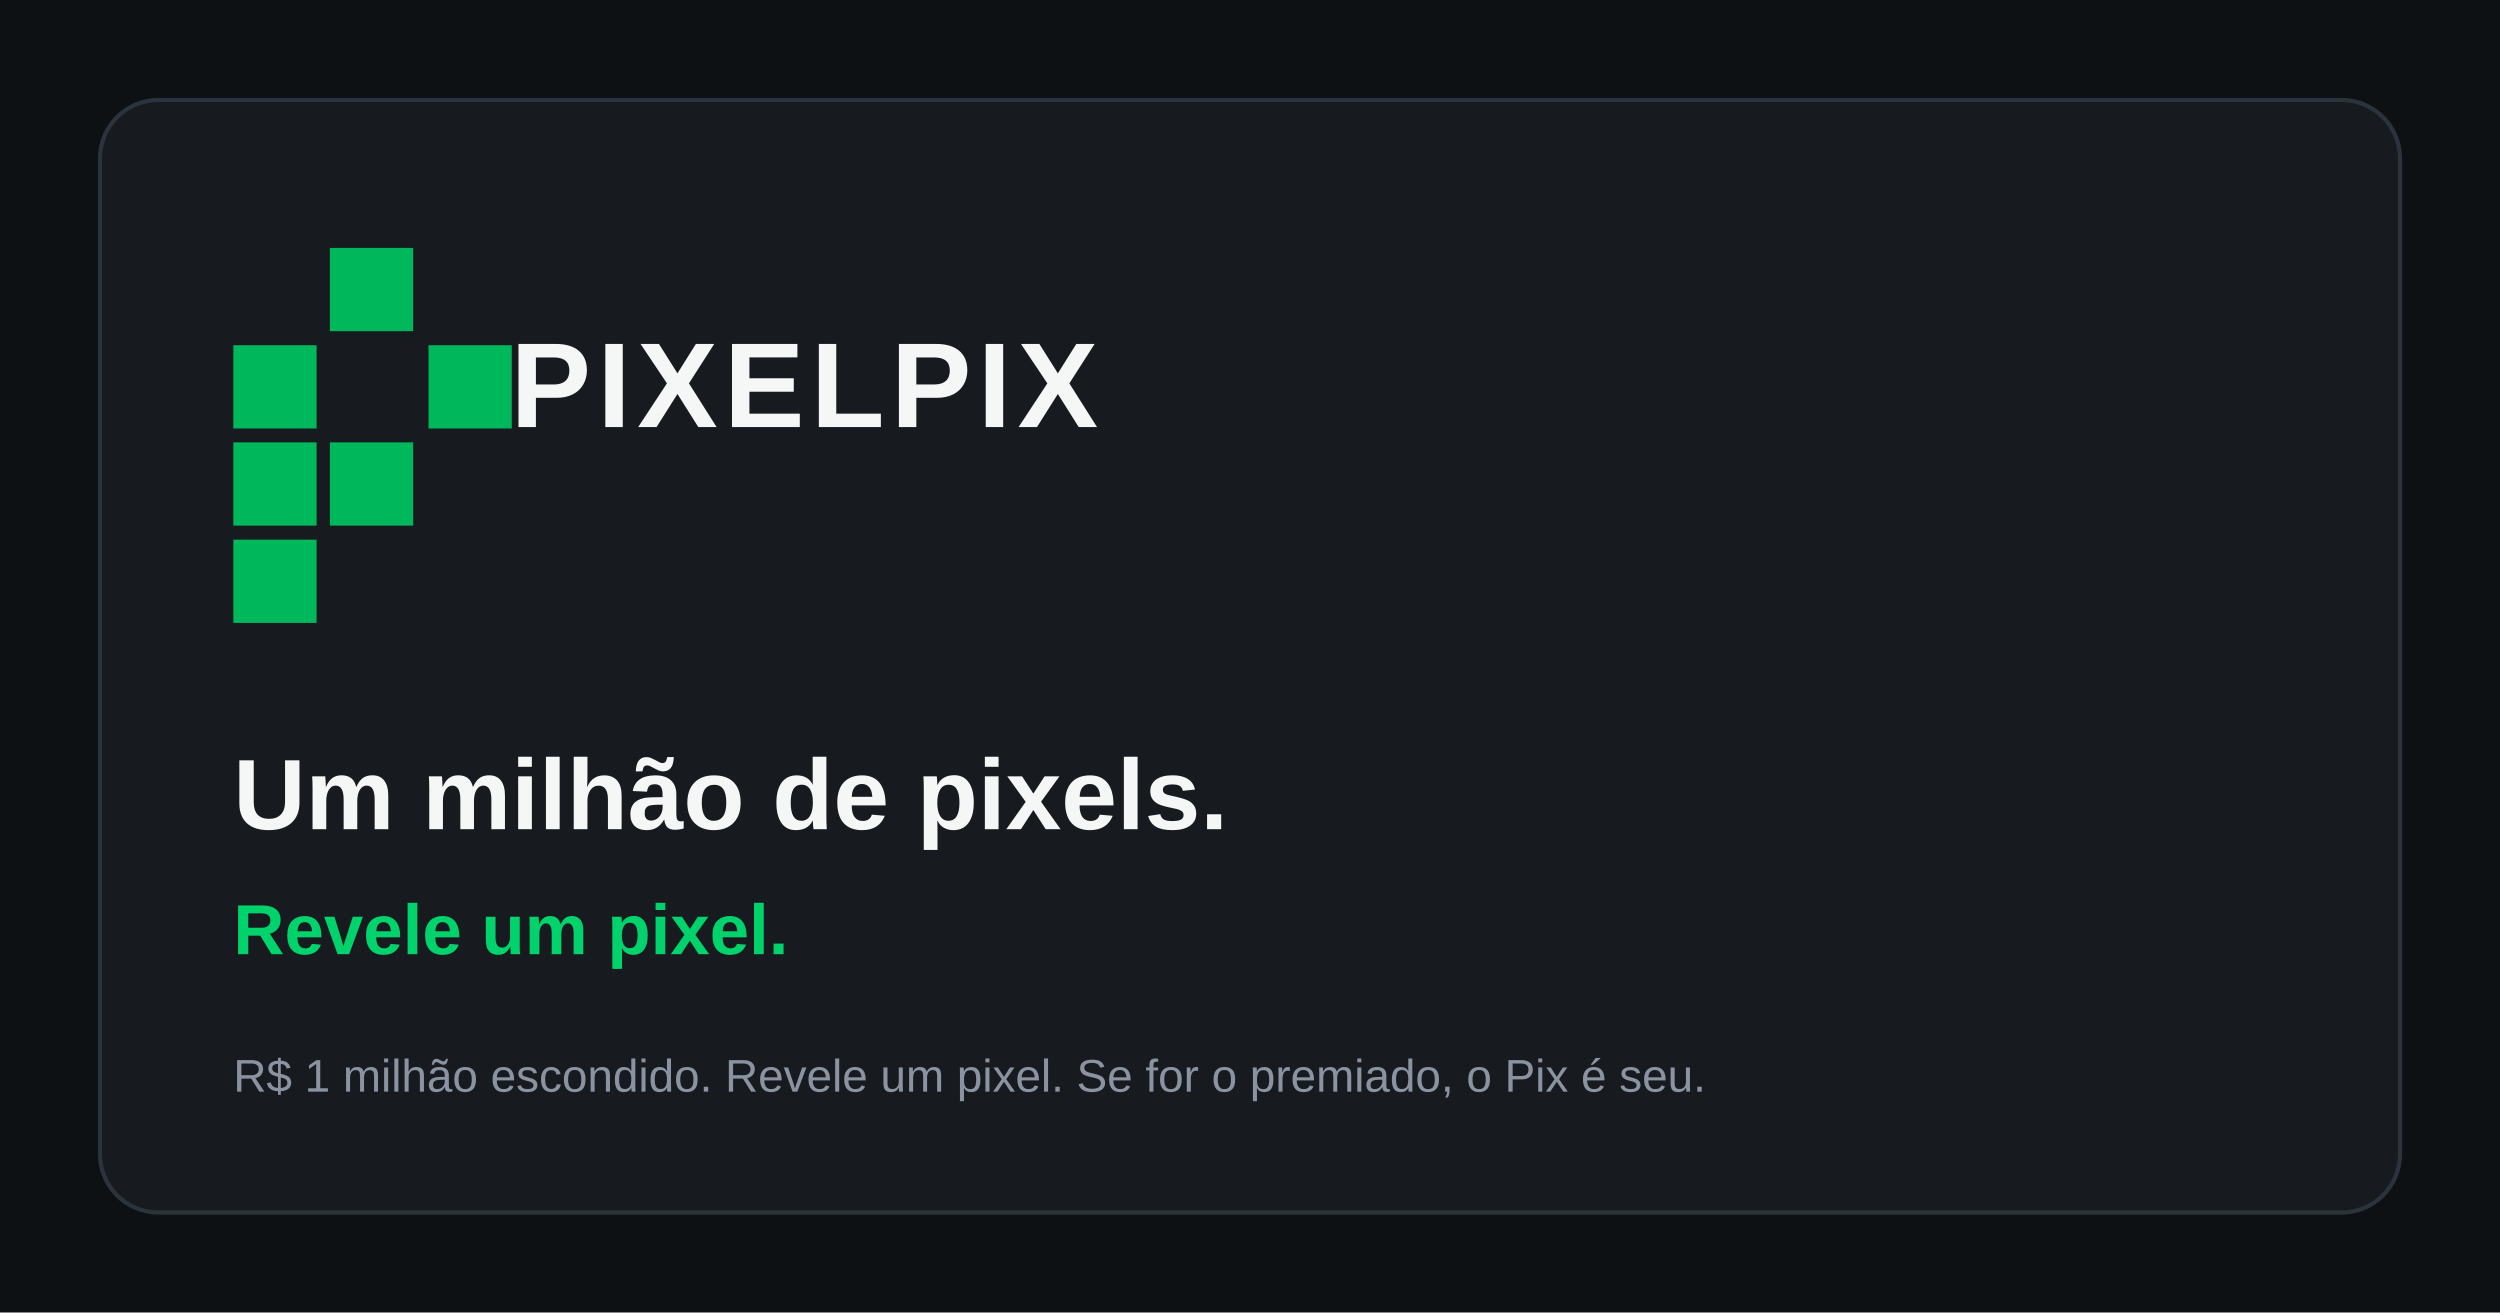
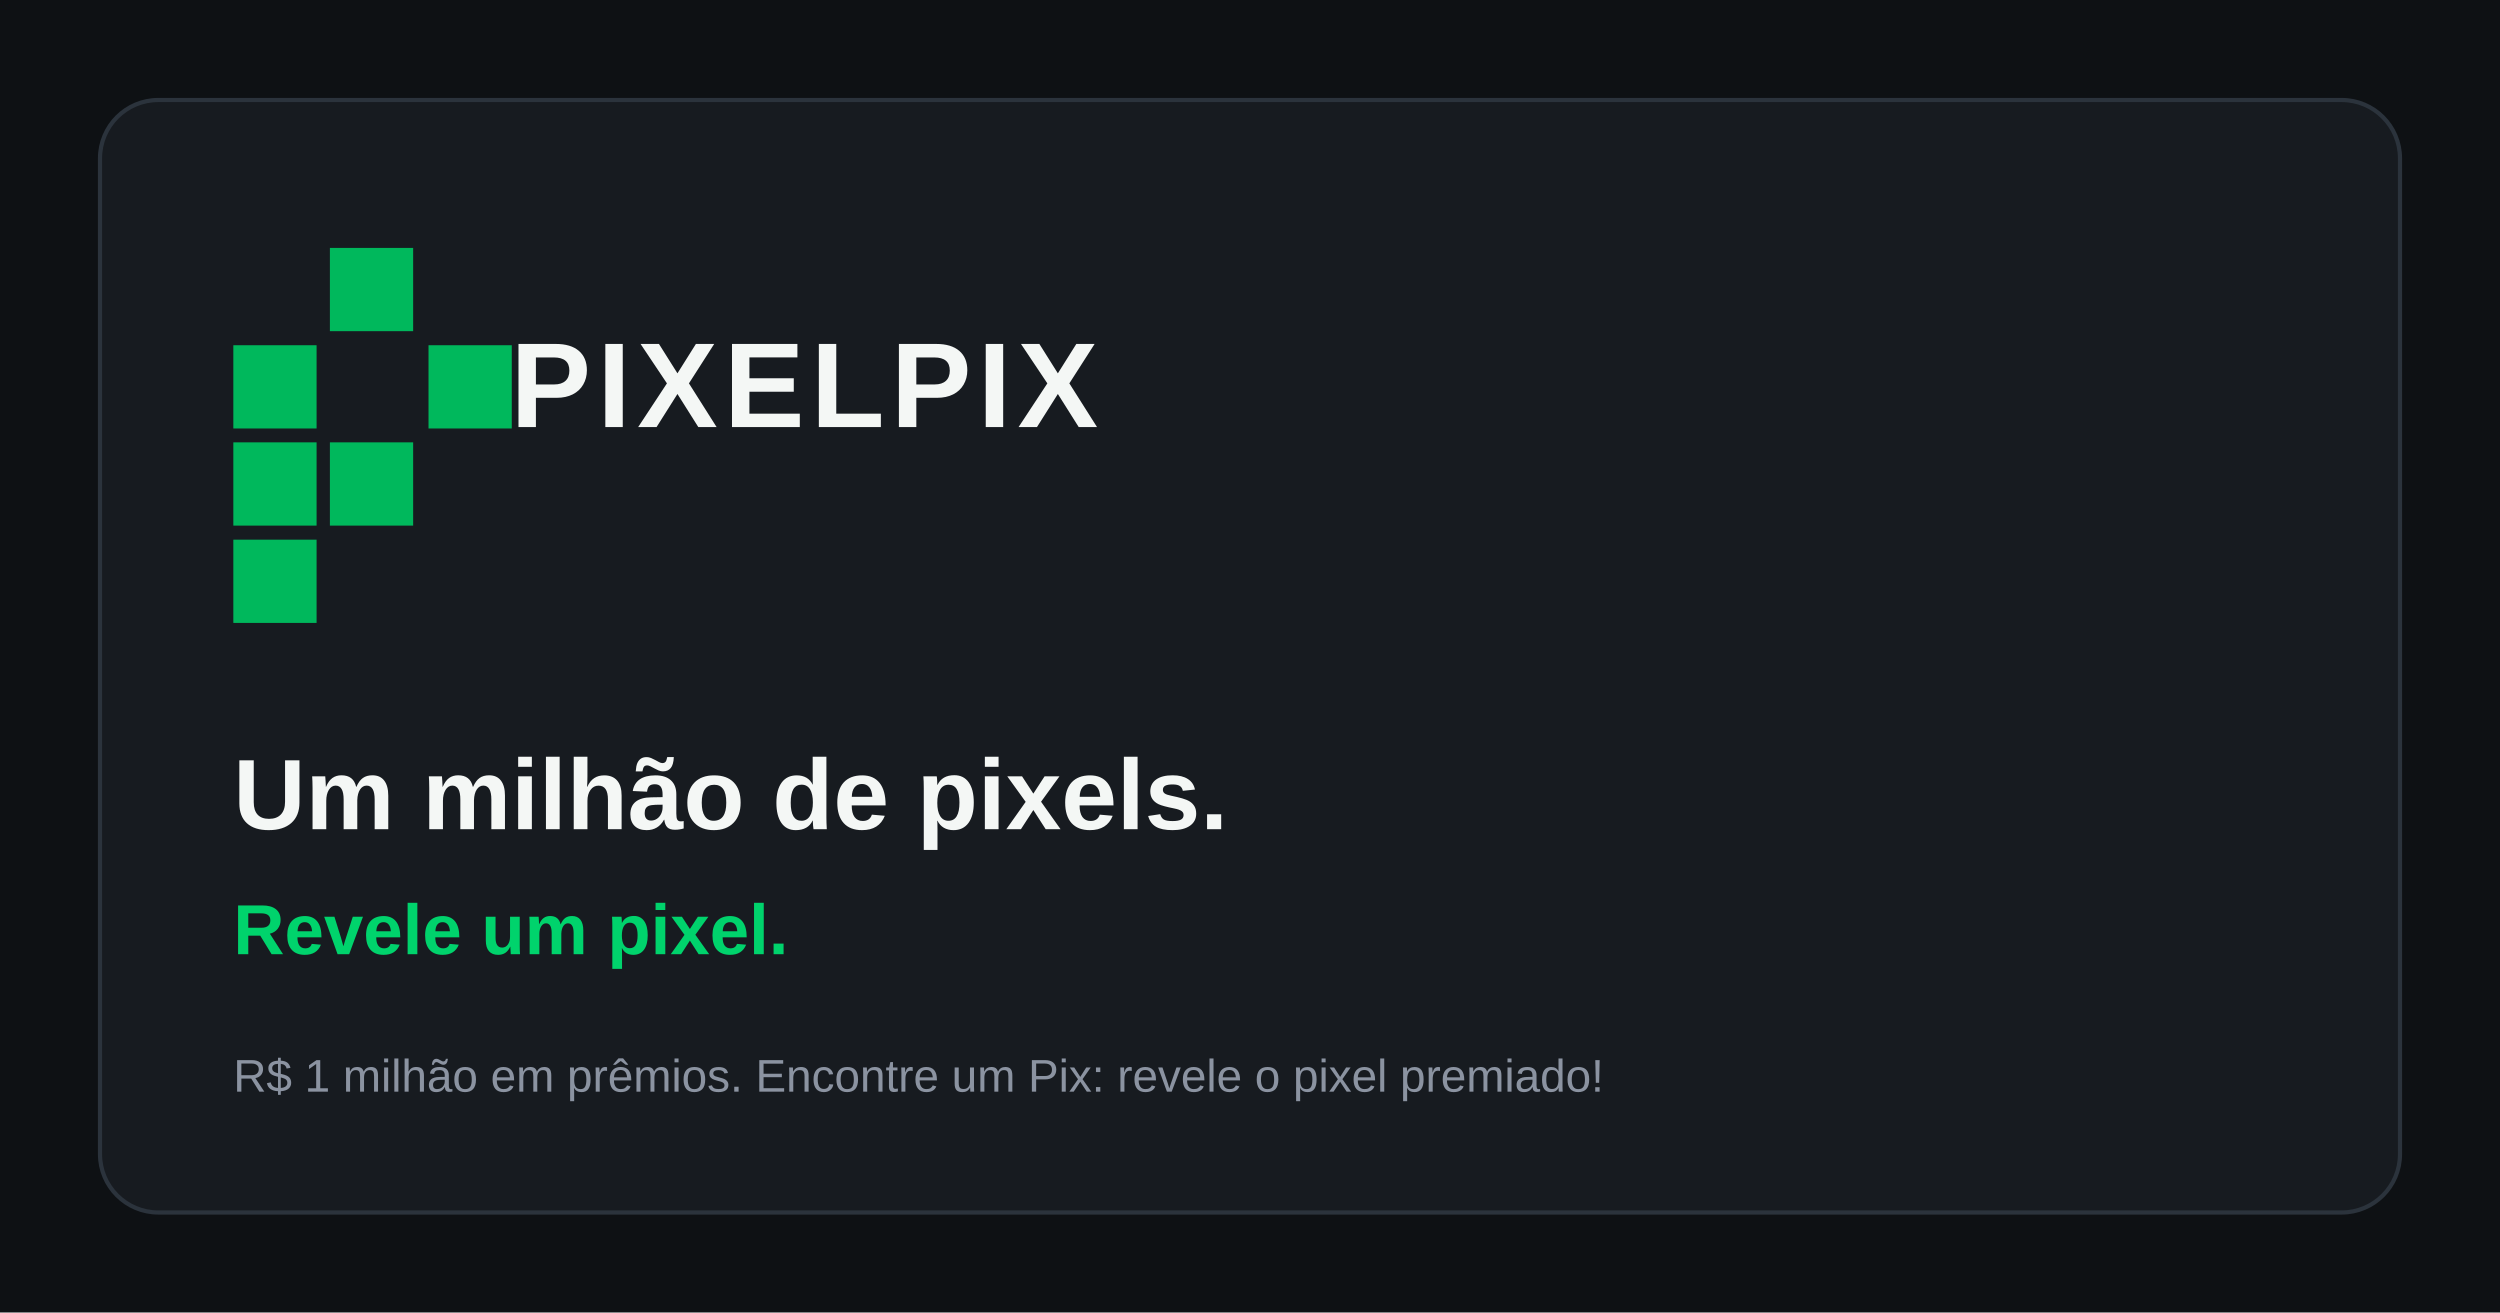
<svg xmlns="http://www.w3.org/2000/svg" width="1200" height="630" viewBox="0 0 1200 630" fill="none">
  <rect width="1200" height="630" fill="#0E1114" />
  <rect x="48" y="48" width="1104" height="534" rx="28" fill="#171B20" stroke="#2B333C" stroke-width="2" />
  <g transform="translate(112 119) scale(.9)" fill="#00B85C">
    <rect x="51.5" y="0" width="44.4" height="44.4" />
    <rect x="0" y="51.9" width="44.4" height="44.4" />
    <rect x="104.1" y="51.9" width="44.4" height="44.4" />
    <rect x="0" y="103.7" width="44.4" height="44.4" />
    <rect x="51.5" y="103.7" width="44.4" height="44.4" />
    <rect x="0" y="155.6" width="44.4" height="44.4" />
  </g>
  <text x="245" y="205" fill="#F4F7F5" font-family="Arial, Helvetica, sans-serif" font-size="58" font-weight="800" letter-spacing="3">PIXELPIX</text>
  <text x="112" y="398" fill="#F4F7F5" font-family="Arial, Helvetica, sans-serif" font-size="48" font-weight="800">Um milhão de pixels.</text>
  <text x="112" y="458" fill="#00D36C" font-family="Arial, Helvetica, sans-serif" font-size="34" font-weight="700">Revele um pixel.</text>
-   <text x="112" y="524" fill="#8B93A1" font-family="Arial, Helvetica, sans-serif" font-size="22">R$ 1 milhão escondido. Revele um pixel. Se for o premiado, o Pix é seu.</text>
+   <text x="112" y="524" fill="#8B93A1" font-family="Arial, Helvetica, sans-serif" font-size="22">R$ 1 milhão em prêmios. Encontre um Pix: revele o pixel premiado!</text>
</svg>
